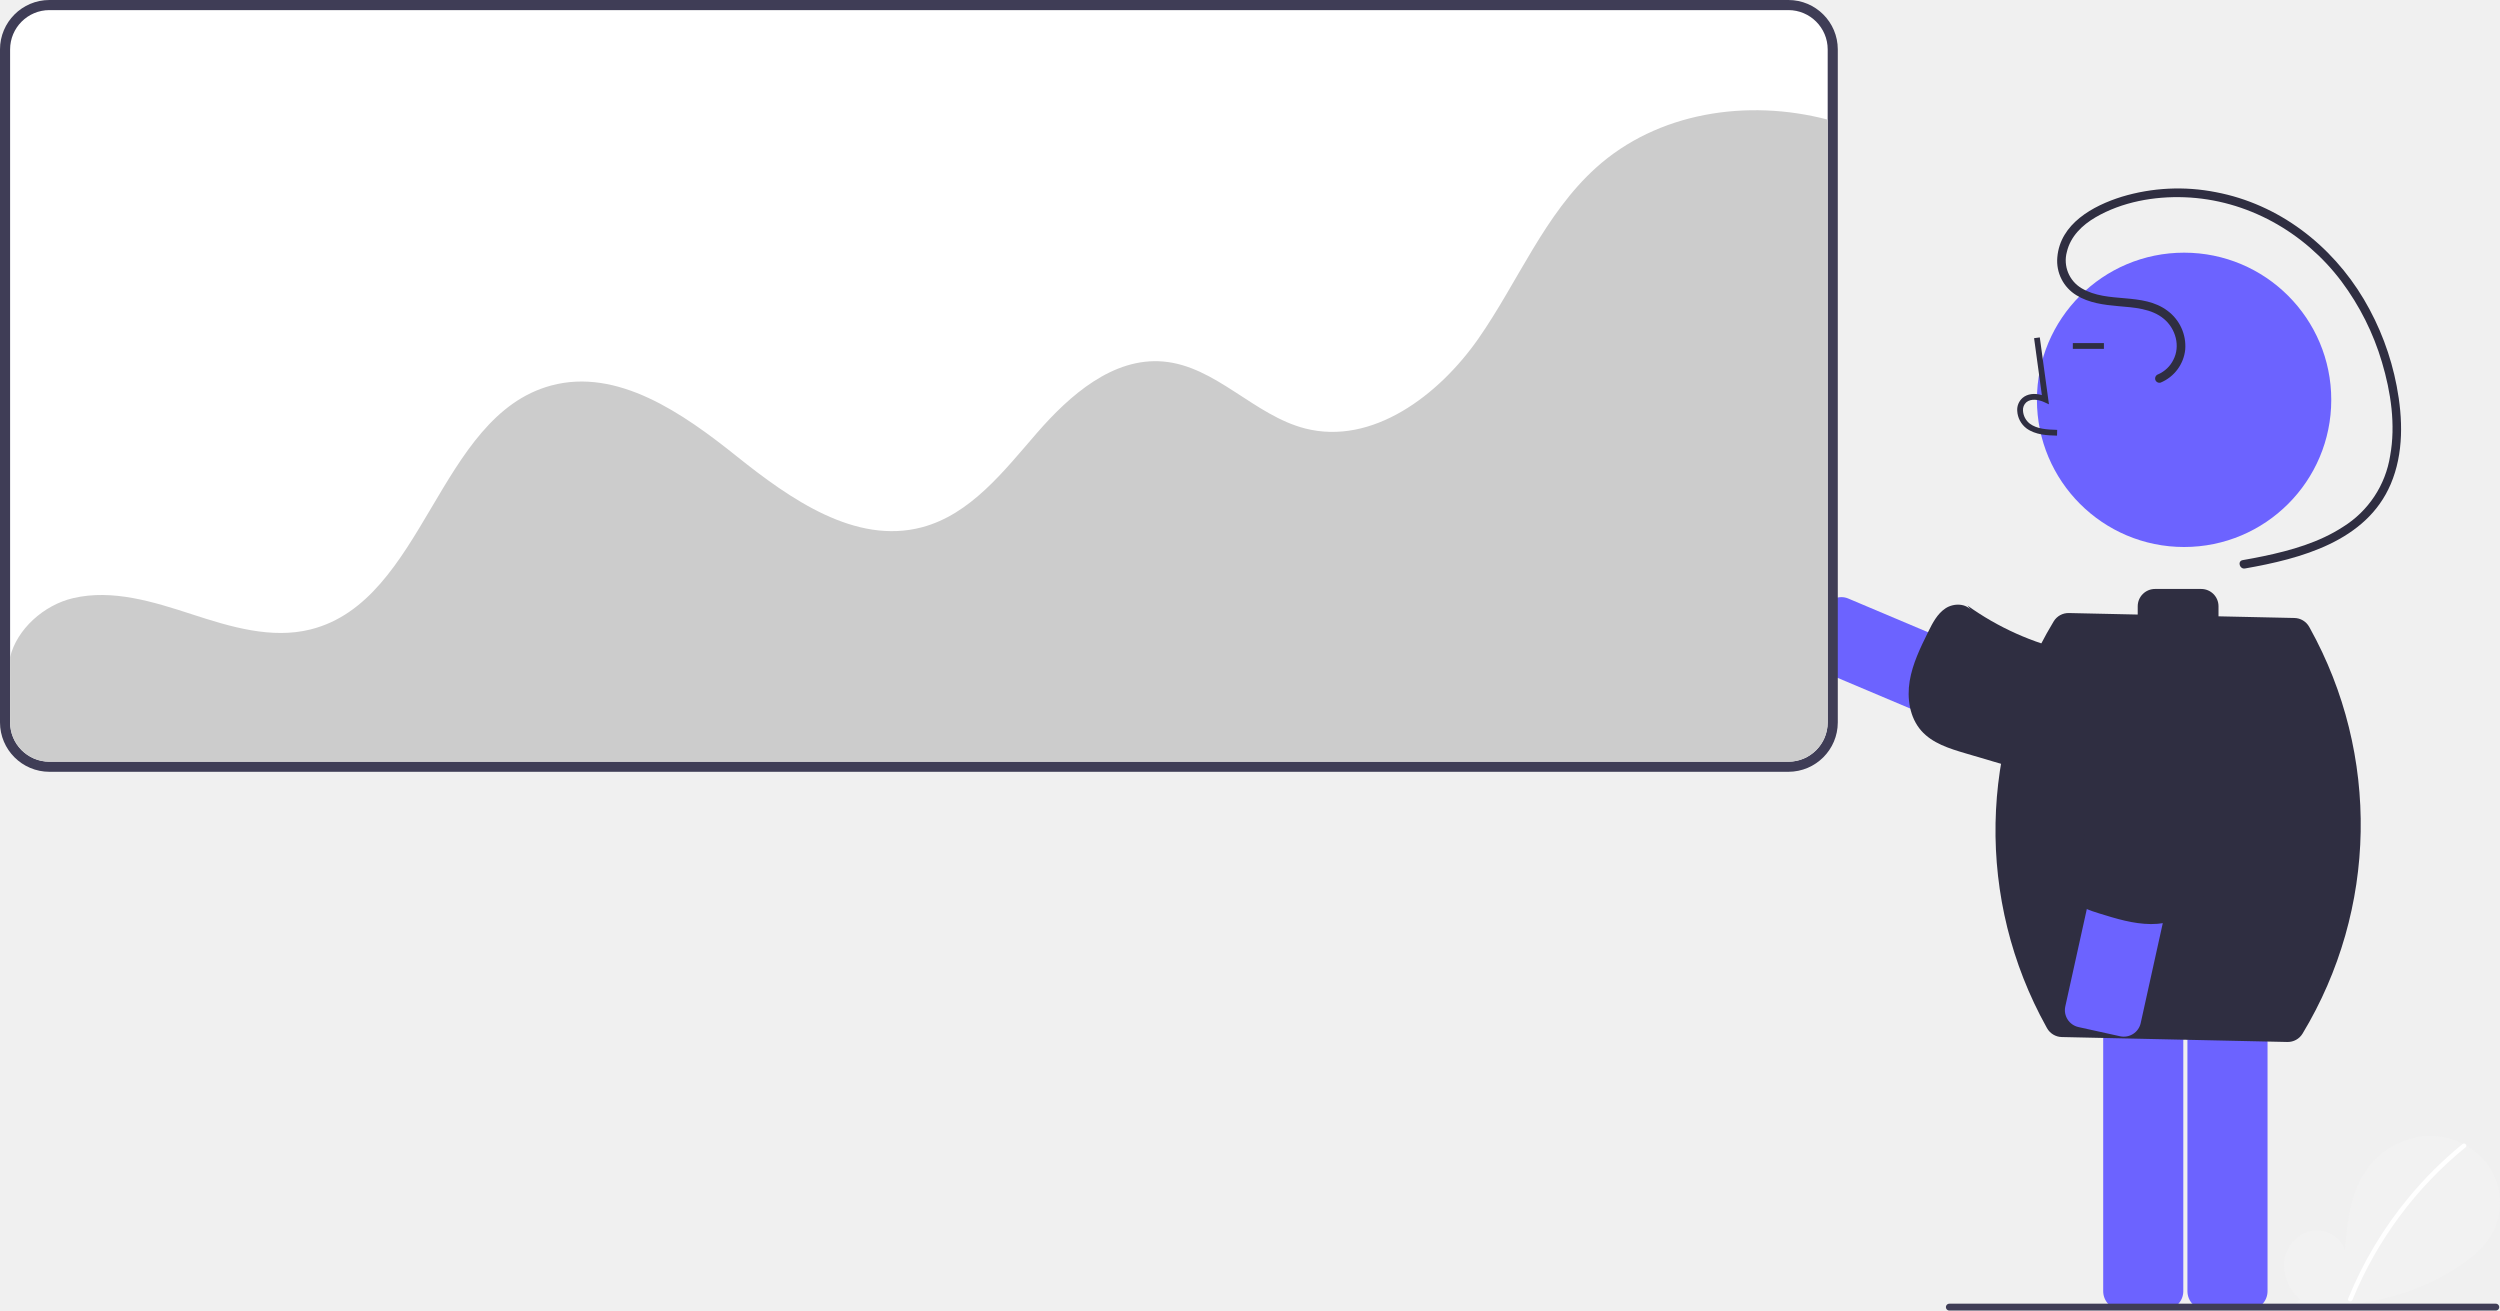
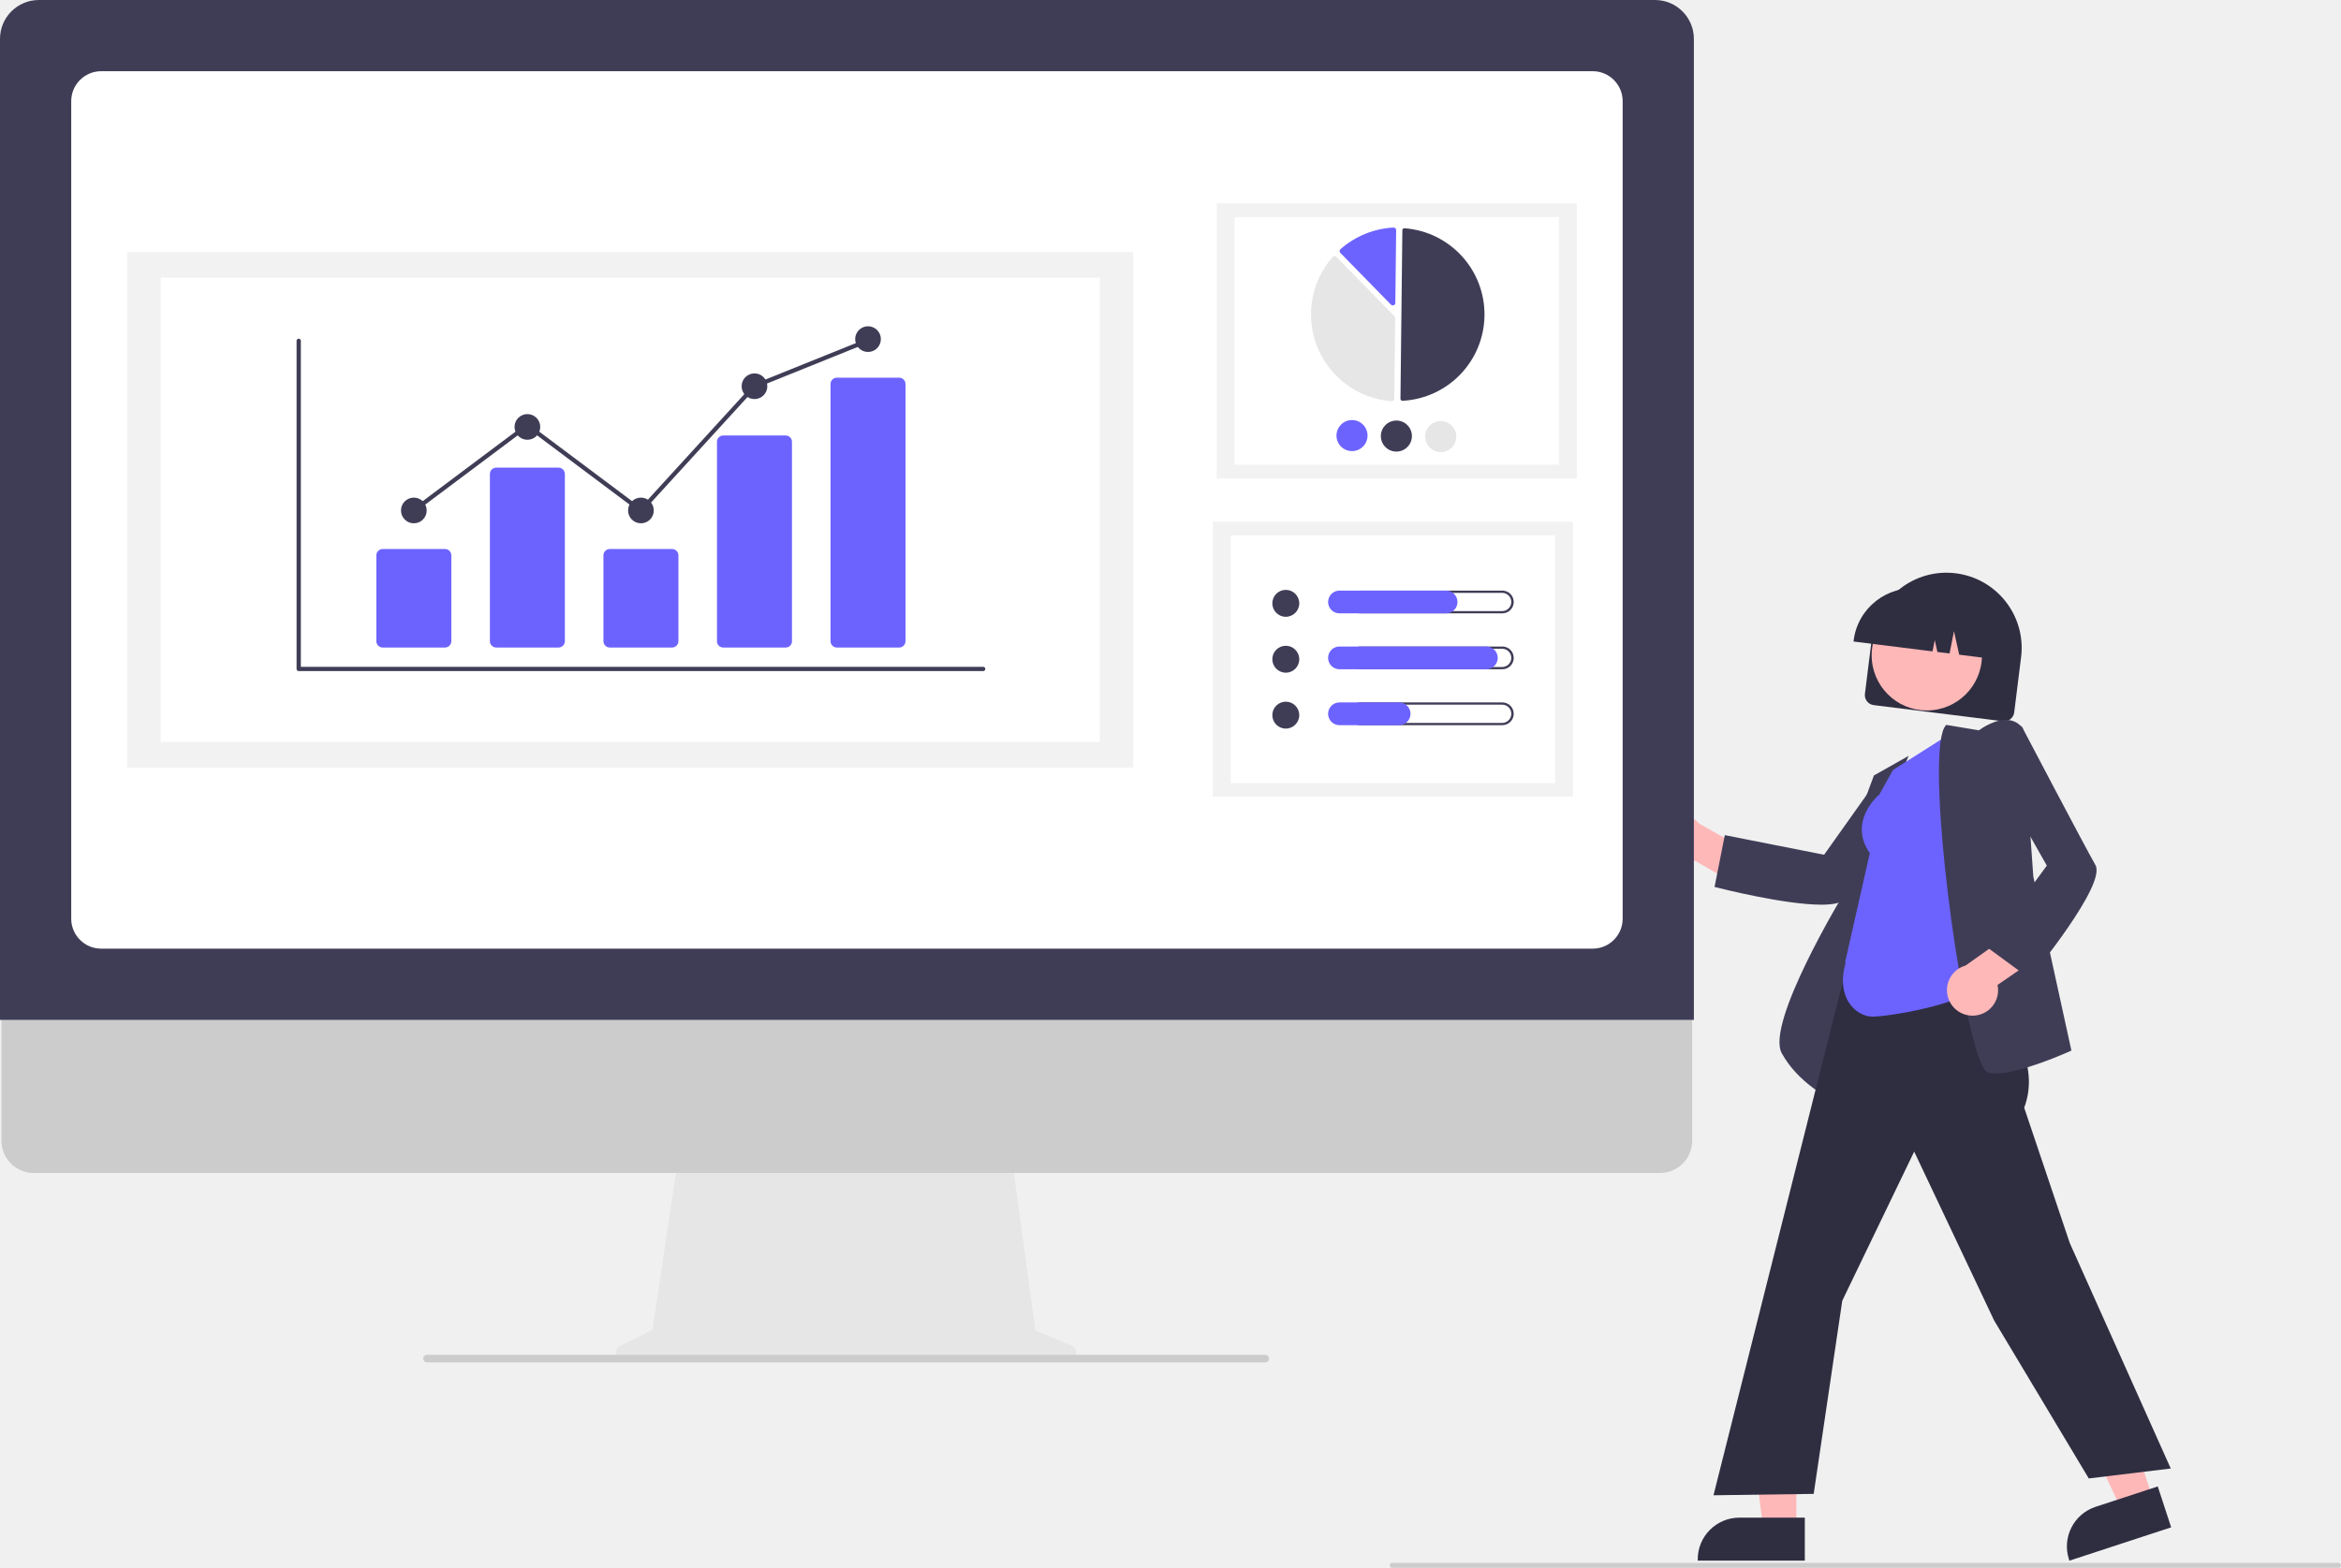
- <svg xmlns="http://www.w3.org/2000/svg" data-name="Layer 1" width="866.36" height="454.167" viewBox="0 0 866.36 454.167">
-   <path d="M963.883,673.143a15.278,15.278,0,0,1-5.482-13.17c.603-4.919,4.338-9.441,9.182-10.486s10.367,1.847,11.838,6.579c.81-9.124,1.743-18.63,6.594-26.399a27.958,27.958,0,0,1,20.244-12.97,25.085,25.085,0,0,1,22.067,9.008,22.766,22.766,0,0,1,2.8,23.439c-2.653,5.504-7.541,9.6-12.662,12.932a81.717,81.717,0,0,1-55.889,12.227" transform="translate(-166.8199 -222.9166)" fill="#f2f2f2" />
-   <path d="M1020.173,619.387a133.701,133.701,0,0,0-18.633,18.502,134.091,134.091,0,0,0-20.986,35.07c-.378.926,1.126,1.329,1.5.413a133.337,133.337,0,0,1,39.219-52.886c.776-.632-.33-1.727-1.1-1.1Z" transform="translate(-166.8199 -222.9166)" fill="#fff" />
-   <path d="M851.376,399.083h14.76a6,6,0,0,1,6,6V520.717a13.38,13.38,0,0,1-13.38,13.38h0a13.38,13.38,0,0,1-13.38-13.38V405.083A6,6,0,0,1,851.376,399.083Z" transform="translate(-72.10722 853.1037) rotate(-67.09387)" fill="#6c63ff" />
-   <path d="M850.183,434.8c-1.853-2.881-6.312-2.953-9.168-1.062s-4.495,5.108-6.009,8.18c-2.691,5.459-5.415,11.018-6.402,17.024s.001,12.633,4.024,17.199c3.829,4.346,9.693,6.176,15.248,7.815l52.112,15.375c5.513,1.626,11.547,3.234,16.862,1.046a17.218,17.218,0,0,0,8.025-7.602,26.666,26.666,0,0,0-4.283-31.309c-9.368-9.24-23.832-9.993-36.672-12.869a97.032,97.032,0,0,1-35.321-15.853" transform="translate(-166.8199 -222.9166)" fill="#2f2e41" />
-   <path d="M946.122,676.87H931.362a6.508,6.508,0,0,1-6.5-6.5V547.356a6.508,6.508,0,0,1,6.5-6.5h14.76a6.508,6.508,0,0,1,6.5,6.5V670.37A6.508,6.508,0,0,1,946.122,676.87Z" transform="translate(-166.8199 -222.9166)" fill="#6c63ff" />
-   <path d="M916.93,676.87H902.17a6.508,6.508,0,0,1-6.5-6.5V547.356a6.508,6.508,0,0,1,6.5-6.5h14.76a6.508,6.508,0,0,1,6.5,6.5V670.37A6.508,6.508,0,0,1,916.93,676.87Z" transform="translate(-166.8199 -222.9166)" fill="#6c63ff" />
-   <circle cx="756.885" cy="138.561" r="51" fill="#6c63ff" />
-   <path d="M879.668,373.887c-3.306-.092-7.42-.207-10.59-2.522a8.133,8.133,0,0,1-3.2-6.073,5.471,5.471,0,0,1,1.86-4.493c1.656-1.399,4.073-1.727,6.678-.961l-2.699-19.726,1.981-.271,3.173,23.19-1.655-.759c-1.918-.88-4.552-1.328-6.188.055a3.515,3.515,0,0,0-1.153,2.896,6.147,6.147,0,0,0,2.381,4.528c2.467,1.802,5.746,2.034,9.466,2.138Z" transform="translate(-166.8199 -222.9166)" fill="#2f2e41" />
-   <rect x="718.326" y="118.896" width="10.772" height="2" fill="#2f2e41" />
-   <path d="M915.552,355.514a13.984,13.984,0,0,0,8.547-11.467,15.259,15.259,0,0,0-6.108-13.412c-8.7-6.565-20.695-2.411-29.804-7.823a11.222,11.222,0,0,1-5.11-12.594c1.252-5.382,5.326-9.311,9.962-12.008,9.166-5.333,20.325-7.322,30.825-6.934,21.591.798,41.482,12.009,54.38,29.162a88.796,88.796,0,0,1,14.029,27.988c3.085,10.355,4.794,21.693,2.838,32.425a35.482,35.482,0,0,1-16.325,24.644c-8.282,5.393-17.994,8.158-27.58,10.162-2.39.5-4.791.947-7.197,1.369-1.898.333-1.094,3.224.798,2.893,19.311-3.387,42.051-9.373,50.501-29.23,4.548-10.686,4.223-22.785,2.072-33.996a93.36,93.36,0,0,0-11.372-30.046c-11.222-18.862-29.49-32.98-51.246-37.125a67.576,67.576,0,0,0-32.664,1.578c-10.005,3.122-21.368,9.342-22.329,21.01a13.91,13.91,0,0,0,6.607,13.111c4.339,2.697,9.57,3.356,14.555,3.792,5.373.47,11.533.792,15.841,4.462,4.013,3.419,5.696,9.342,3.211,14.145a10.662,10.662,0,0,1-5.228,5,1.552,1.552,0,0,0-1.048,1.845,1.508,1.508,0,0,0,1.845,1.048Z" transform="translate(-166.8199 -222.9166)" fill="#2f2e41" />
-   <path d="M967.271,440.536l-.208-.375a6,6,0,0,0-5.114-3.085l-26.317-.577v-3.481a6,6,0,0,0-6-6h-16a6,6,0,0,0-6,6v2.867l-23.857-.523a6,6,0,0,0-5.269,2.899v0a140.273,140.273,0,0,0-2.513,140.576l.208.375a6,6,0,0,0,5.113,3.085l78.174,1.713a6,6,0,0,0,5.269-2.899v-0A140.272,140.272,0,0,0,967.271,440.536Z" transform="translate(-166.8199 -222.9166)" fill="#2f2e41" />
-   <path d="M901.494,447.009h14.76a6,6,0,0,1,6,6V568.643A13.38,13.38,0,0,1,908.874,582.023h0a13.38,13.38,0,0,1-13.38-13.38V453.009a6,6,0,0,1,6-6Z" transform="translate(1518.498 990.1066) rotate(-167.539)" fill="#6c63ff" />
-   <path d="M884.985,525.613c-2.555,2.282-1.928,6.696.387,9.221s5.749,3.639,9.021,4.654c5.813,1.803,11.73,3.622,17.816,3.657s12.477-1.979,16.357-6.668c3.692-4.463,4.581-10.541,5.33-16.284l7.022-53.877c.743-5.7,1.386-11.911-1.608-16.818a17.218,17.218,0,0,0-8.765-6.735,26.666,26.666,0,0,0-30.252,9.134c-7.659,10.7-6.137,25.103-6.966,38.235a97.032,97.032,0,0,1-10.124,37.368" transform="translate(-166.8199 -222.9166)" fill="#2f2e41" />
-   <path d="M786.577,490.379H183.939a17.139,17.139,0,0,1-17.119-17.119V240.036a17.139,17.139,0,0,1,17.119-17.119H786.577A17.139,17.139,0,0,1,803.696,240.036V473.26A17.139,17.139,0,0,1,786.577,490.379Z" transform="translate(-166.8199 -222.9166)" fill="#3f3d56" />
-   <path d="M786.577,226.417H183.939a13.637,13.637,0,0,0-13.619,13.619V473.26a13.637,13.637,0,0,0,13.619,13.619H786.577a13.637,13.637,0,0,0,13.619-13.619V240.036A13.637,13.637,0,0,0,786.577,226.417Z" transform="translate(-166.8199 -222.9166)" fill="#fff" />
-   <path d="M800.196,264.371v208.889A13.637,13.637,0,0,1,786.577,486.879H183.939a13.637,13.637,0,0,1-13.619-13.619V450.618c2.349-9.652,11.687-18.054,21.867-20.428,13.662-3.183,27.817,1.268,41.163,5.609,13.338,4.341,27.57,8.665,41.172,5.226,39.478-9.95,43.989-73.908,83.288-84.506,23.016-6.205,45.641,9.584,64.256,24.48,18.615,14.887,41.164,30.736,64.214,24.65,16.879-4.46,28.404-19.467,39.844-32.651,11.44-13.185,26.455-26.319,43.845-24.795,18.207,1.592,31.451,18.675,49.156,23.203,23.28,5.941,46.296-11.465,60.043-31.17,13.738-19.705,22.871-43.061,40.695-59.157C741.149,261.851,772.269,257.042,800.196,264.371Z" transform="translate(-166.8199 -222.9166)" fill="#ccc" />
-   <path d="M1031.681,677.083h-189.294a1.191,1.191,0,1,1,0-2.381h189.294a1.191,1.191,0,1,1,0,2.381Z" transform="translate(-166.8199 -222.9166)" fill="#3f3d56" />
+ <svg xmlns="http://www.w3.org/2000/svg" data-name="Layer 1" width="942.547" height="631.439" viewBox="0 0 942.547 631.439">
+   <path d="M879.59,413.72l2.798-22.427a30.285,30.285,0,0,1,60.103,7.498l-2.798,22.427a4.073,4.073,0,0,1-4.54,3.533l-52.03-6.491A4.073,4.073,0,0,1,879.59,413.72Z" transform="translate(-128.7264 -134.2805)" fill="#2f2e41" />
+   <circle cx="775.786" cy="263.927" r="22.204" fill="#ffb8b8" />
+   <path d="M875.055,392.201a23.984,23.984,0,0,1,26.738-20.806l4.486.56a23.983,23.983,0,0,1,20.806,26.738l-.056.449-9.479-1.183-2.104-9.456L913.67,397.474l-4.899-.611-1.061-4.771-.896,4.527-31.815-3.969Z" transform="translate(-128.7264 -134.2805)" fill="#2f2e41" />
+   <path d="M795.916,477.411a10.228,10.228,0,0,0,15.284,3.515L831.367,492.74l10.168-10.504-28.714-16.283a10.283,10.283,0,0,0-16.905,11.459Z" transform="translate(-128.7264 -134.2805)" fill="#ffb8b8" />
+   <path d="M862.013,498.639c-14.875,0-41.052-6.659-42.501-7.031l-.458-.117,4.12-20.859,39.982,7.897,21.721-30.587,24.937-2.535-.696.916c-.324.427-32.47,42.743-37.472,49.842C870.382,497.956,866.776,498.639,862.013,498.639Z" transform="translate(-128.7264 -134.2805)" fill="#3f3d56" />
+   <path d="M866.001,576.928l-.595-.284c-.127-.061-12.765-6.208-19.311-18.209-6.515-11.944,23.983-62.612,26.117-66.128l.031-16.091L883.213,446.595l13.992-7.908L885.192,466.716Z" transform="translate(-128.7264 -134.2805)" fill="#3f3d56" />
+   <polygon points="723.257 615.591 709.885 615.59 703.523 564.011 723.259 564.012 723.257 615.591" fill="#ffb8b8" />
+   <path d="M855.393,762.833l-43.118-.002v-.545A16.784,16.784,0,0,1,829.058,745.504h.001l26.335.001Z" transform="translate(-128.7264 -134.2805)" fill="#2f2e41" />
+   <polygon points="866.891 603.872 854.184 608.035 832.077 561.002 850.832 554.857 866.891 603.872" fill="#ffb8b8" />
+   <path d="M1002.895,749.408,961.92,762.833l-.17-.518a16.784,16.784,0,0,1,10.722-21.174l.001-0,25.026-8.199Z" transform="translate(-128.7264 -134.2805)" fill="#2f2e41" />
+   <path d="M969.726,729.72l-38.12-63.641L899.426,598.086l-28.958,60.061-11.504,77.788-40.343.561.159-.631L880.517,490.553l48.352,7.224-2.201,31.916,1.311,1.864c10.923,15.517,22.216,31.56,15.739,48.854l18.362,54.522,40.646,90.786Z" transform="translate(-128.7264 -134.2805)" fill="#2f2e41" />
+   <path d="M882.726,543.72c-7.006,0-15-8-10.853-21.658l-.269-.194,9.961-44.008c-8.693-12.432,2.768-22.691,3.842-23.608l5.471-9.847,24.138-15.308L927.229,530.57l-.181.173C918.228,539.182,888.604,543.72,882.726,543.72Z" transform="translate(-128.7264 -134.2805)" fill="#6c63ff" />
+   <path d="M932.159,566.617a11.881,11.881,0,0,1-2.851-.302c-.939-.235-2.458-1.431-4.807-9.077-9.336-30.397-20.359-121.86-12.351-130.811l.183-.205,13.149,2.191c1.093-.807,6.829-4.811,12.121-4.114a8.033,8.033,0,0,1,5.497,3.249l.091.119,4.189,59.594,15.346,70.131-.368.167C961.466,557.966,942.303,566.617,932.159,566.617Z" transform="translate(-128.7264 -134.2805)" fill="#3f3d56" />
+   <path d="M923.317,543.324a10.228,10.228,0,0,0,9.662-12.353l19.249-13.258-5.204-13.662-26.92,19.104a10.283,10.283,0,0,0,3.212,20.169Z" transform="translate(-128.7264 -134.2805)" fill="#ffb8b8" />
+   <path d="M945.876,528.337l-17.146-12.573,24.101-32.864L934.336,450.261l8.275-23.661.535,1.019c.249.475,24.948,47.527,29.257,55.067,4.483,7.844-24.97,43.761-26.226,45.285Z" transform="translate(-128.7264 -134.2805)" fill="#3f3d56" />
+   <path d="M560.206,676.255l-14.592-6.144-10.01-73.151H402.299L391.449,669.812l-13.055,6.527a3.1,3.1,0,0,0,1.387,5.873H559.003A3.1,3.1,0,0,0,560.206,676.255Z" transform="translate(-128.7264 -134.2805)" fill="#e6e6e6" />
+   <path d="M797.098,606.692H142.268a12.973,12.973,0,0,1-12.944-12.973V501.379h680.718v92.34A12.974,12.974,0,0,1,797.098,606.692Z" transform="translate(-128.7264 -134.2805)" fill="#ccc" />
+   <path d="M810.726,545.021h-682V149.92A15.657,15.657,0,0,1,144.366,134.28H795.087a15.657,15.657,0,0,1,15.64,15.639Z" transform="translate(-128.7264 -134.2805)" fill="#3f3d56" />
+   <path d="M769.993,516.344H169.46a12.07,12.07,0,0,1-12.057-12.057v-329.274a12.071,12.071,0,0,1,12.057-12.057H769.993a12.071,12.071,0,0,1,12.057,12.057v329.274A12.07,12.07,0,0,1,769.993,516.344Z" transform="translate(-128.7264 -134.2805)" fill="#fff" />
+   <path d="M638.146,682.975l-337.448,0a1.567,1.567,0,0,1-1.539-1.134,1.529,1.529,0,0,1,1.477-1.919l337.385,0a1.615,1.615,0,0,1,1.616,1.194A1.528,1.528,0,0,1,638.146,682.975Z" transform="translate(-128.7264 -134.2805)" fill="#ccc" />
+   <rect x="489.86" y="81.909" width="144.996" height="110.773" fill="#f2f2f2" />
+   <rect x="497.065" y="87.414" width="130.586" height="99.765" fill="#fff" />
+   <path d="M693.377,295.695q.026 0.0.052-.001a34.817,34.817,0,0,0,.779-69.489.794.794,0,0,0-.601.208.786.786,0,0,0-.257.576l-.761,67.902a.797.797,0,0,0,.788.804Z" transform="translate(-128.7264 -134.2805)" fill="#3f3d56" />
+   <path d="M666.072,237.433a1.025,1.025,0,0,1,.72.307l23.376,23.906a1.014,1.014,0,0,1,.291.725l-.364,32.491a1.011,1.011,0,0,1-.33.74,1.026,1.026,0,0,1-.771.268,35.044,35.044,0,0,1-23.7-58.091,1.026,1.026,0,0,1,.741-.347Q666.053,237.433,666.072,237.433Z" transform="translate(-128.7264 -134.2805)" fill="#e6e6e6" />
+   <path d="M689.842,225.927a1.029,1.029,0,0,1,.699.286,1.011,1.011,0,0,1,.314.748l-.329,29.316a1.021,1.021,0,0,1-1.75.702L668.378,236.118a1.023,1.023,0,0,1,.055-1.482,35.118,35.118,0,0,1,21.346-8.708C689.8,225.927,689.821,225.927,689.842,225.927Z" transform="translate(-128.7264 -134.2805)" fill="#6c63ff" />
+   <path d="M679.334,309.775a6.253,6.253,0,1,1-6.183-6.323A6.261,6.261,0,0,1,679.334,309.775Z" transform="translate(-128.7264 -134.2805)" fill="#6c63ff" />
+   <path d="M697.199,309.976a6.253,6.253,0,1,1-6.183-6.323A6.261,6.261,0,0,1,697.199,309.976Z" transform="translate(-128.7264 -134.2805)" fill="#3f3d56" />
+   <path d="M715.065,310.176a6.253,6.253,0,1,1-6.183-6.323A6.261,6.261,0,0,1,715.065,310.176Z" transform="translate(-128.7264 -134.2805)" fill="#e6e6e6" />
+   <rect x="488.333" y="210.116" width="144.996" height="110.773" fill="#f2f2f2" />
+   <rect x="495.538" y="215.621" width="130.586" height="99.765" fill="#fff" />
+   <circle cx="517.695" cy="242.988" r="5.422" fill="#3f3d56" />
+   <path d="M733.539,373.049a3.677,3.677,0,1,1,0,7.354H676.513a3.677,3.677,0,1,1,0-7.354h57.026m0-.901H676.513a4.578,4.578,0,1,0,0,9.155h57.026a4.578,4.578,0,1,0,0-9.155Z" transform="translate(-128.7264 -134.2805)" fill="#3f3d56" />
+   <path d="M711.038,381.304h-42.928a4.578,4.578,0,1,1,0-9.155h42.928a4.578,4.578,0,0,1,0,9.155Z" transform="translate(-128.7264 -134.2805)" fill="#6c63ff" />
+   <circle cx="517.695" cy="265.503" r="5.422" fill="#3f3d56" />
+   <path d="M733.539,395.564a3.677,3.677,0,1,1,0,7.354H676.513a3.677,3.677,0,1,1,0-7.354h57.026m0-.901H676.513a4.578,4.578,0,1,0,0,9.155h57.026a4.578,4.578,0,1,0,0-9.155Z" transform="translate(-128.7264 -134.2805)" fill="#3f3d56" />
+   <path d="M727.248,403.819h-59.139a4.578,4.578,0,1,1,0-9.155h59.139a4.578,4.578,0,0,1,0,9.155Z" transform="translate(-128.7264 -134.2805)" fill="#6c63ff" />
+   <circle cx="517.695" cy="288.018" r="5.422" fill="#3f3d56" />
+   <path d="M733.539,418.079a3.677,3.677,0,1,1,0,7.354H676.513a3.677,3.677,0,1,1,0-7.354h57.026m0-.901H676.513a4.578,4.578,0,1,0,0,9.155h57.026a4.578,4.578,0,1,0,0-9.155Z" transform="translate(-128.7264 -134.2805)" fill="#3f3d56" />
+   <path d="M692.125,426.334H668.109a4.578,4.578,0,1,1,0-9.155H692.125a4.578,4.578,0,0,1,0,9.155Z" transform="translate(-128.7264 -134.2805)" fill="#6c63ff" />
+   <rect x="51.188" y="101.508" width="405.093" height="207.61" fill="#f2f2f2" />
+   <rect x="64.692" y="111.824" width="378.087" height="186.978" fill="#fff" />
+   <path d="M524.614,404.557H248.996a.863.863,0,0,1-.863-.863V271.591a.863.863,0,1,1,1.725,0V402.832H524.614a.863.863,0,0,1,0,1.725Z" transform="translate(-128.7264 -134.2805)" fill="#3f3d56" />
+   <path d="M307.884,395.069H282.815a2.563,2.563,0,0,1-2.561-2.56V357.952a2.563,2.563,0,0,1,2.561-2.56h25.069a2.563,2.563,0,0,1,2.561,2.56v34.557A2.563,2.563,0,0,1,307.884,395.069Z" transform="translate(-128.7264 -134.2805)" fill="#6c63ff" />
+   <path d="M353.599,395.069H328.531a2.563,2.563,0,0,1-2.561-2.56V325.174a2.563,2.563,0,0,1,2.561-2.56h25.069a2.563,2.563,0,0,1,2.561,2.56v67.334A2.563,2.563,0,0,1,353.599,395.069Z" transform="translate(-128.7264 -134.2805)" fill="#6c63ff" />
+   <path d="M399.315,395.069H374.246a2.563,2.563,0,0,1-2.561-2.56V357.952a2.563,2.563,0,0,1,2.561-2.56h25.069a2.563,2.563,0,0,1,2.561,2.56v34.557A2.563,2.563,0,0,1,399.315,395.069Z" transform="translate(-128.7264 -134.2805)" fill="#6c63ff" />
+   <path d="M445.031,395.069H419.962a2.507,2.507,0,0,1-2.561-2.444V312.12a2.507,2.507,0,0,1,2.561-2.444h25.069a2.507,2.507,0,0,1,2.561,2.444v80.505A2.507,2.507,0,0,1,445.031,395.069Z" transform="translate(-128.7264 -134.2805)" fill="#6c63ff" />
+   <path d="M490.746,395.069H465.678a2.563,2.563,0,0,1-2.561-2.56V288.947a2.563,2.563,0,0,1,2.561-2.56H490.746a2.563,2.563,0,0,1,2.561,2.56V392.509A2.563,2.563,0,0,1,490.746,395.069Z" transform="translate(-128.7264 -134.2805)" fill="#6c63ff" />
+   <circle cx="166.623" cy="205.585" r="5.175" fill="#3f3d56" />
+   <circle cx="212.339" cy="171.945" r="5.175" fill="#3f3d56" />
+   <circle cx="258.054" cy="205.585" r="5.175" fill="#3f3d56" />
+   <circle cx="303.77" cy="155.556" r="5.175" fill="#3f3d56" />
+   <circle cx="349.486" cy="136.58" r="5.175" fill="#3f3d56" />
+   <polygon points="258.163 206.744 212.339 172.421 167.14 206.275 166.106 204.895 212.339 170.265 257.945 204.425 303.266 154.83 303.447 154.756 349.163 136.337 349.808 137.937 304.274 156.283 258.163 206.744" fill="#3f3d56" />
+   <path d="M1070.274,765.72h-381a1,1,0,0,1,0-2h381a1,1,0,0,1,0,2Z" transform="translate(-128.7264 -134.2805)" fill="#ccc" />
</svg>
